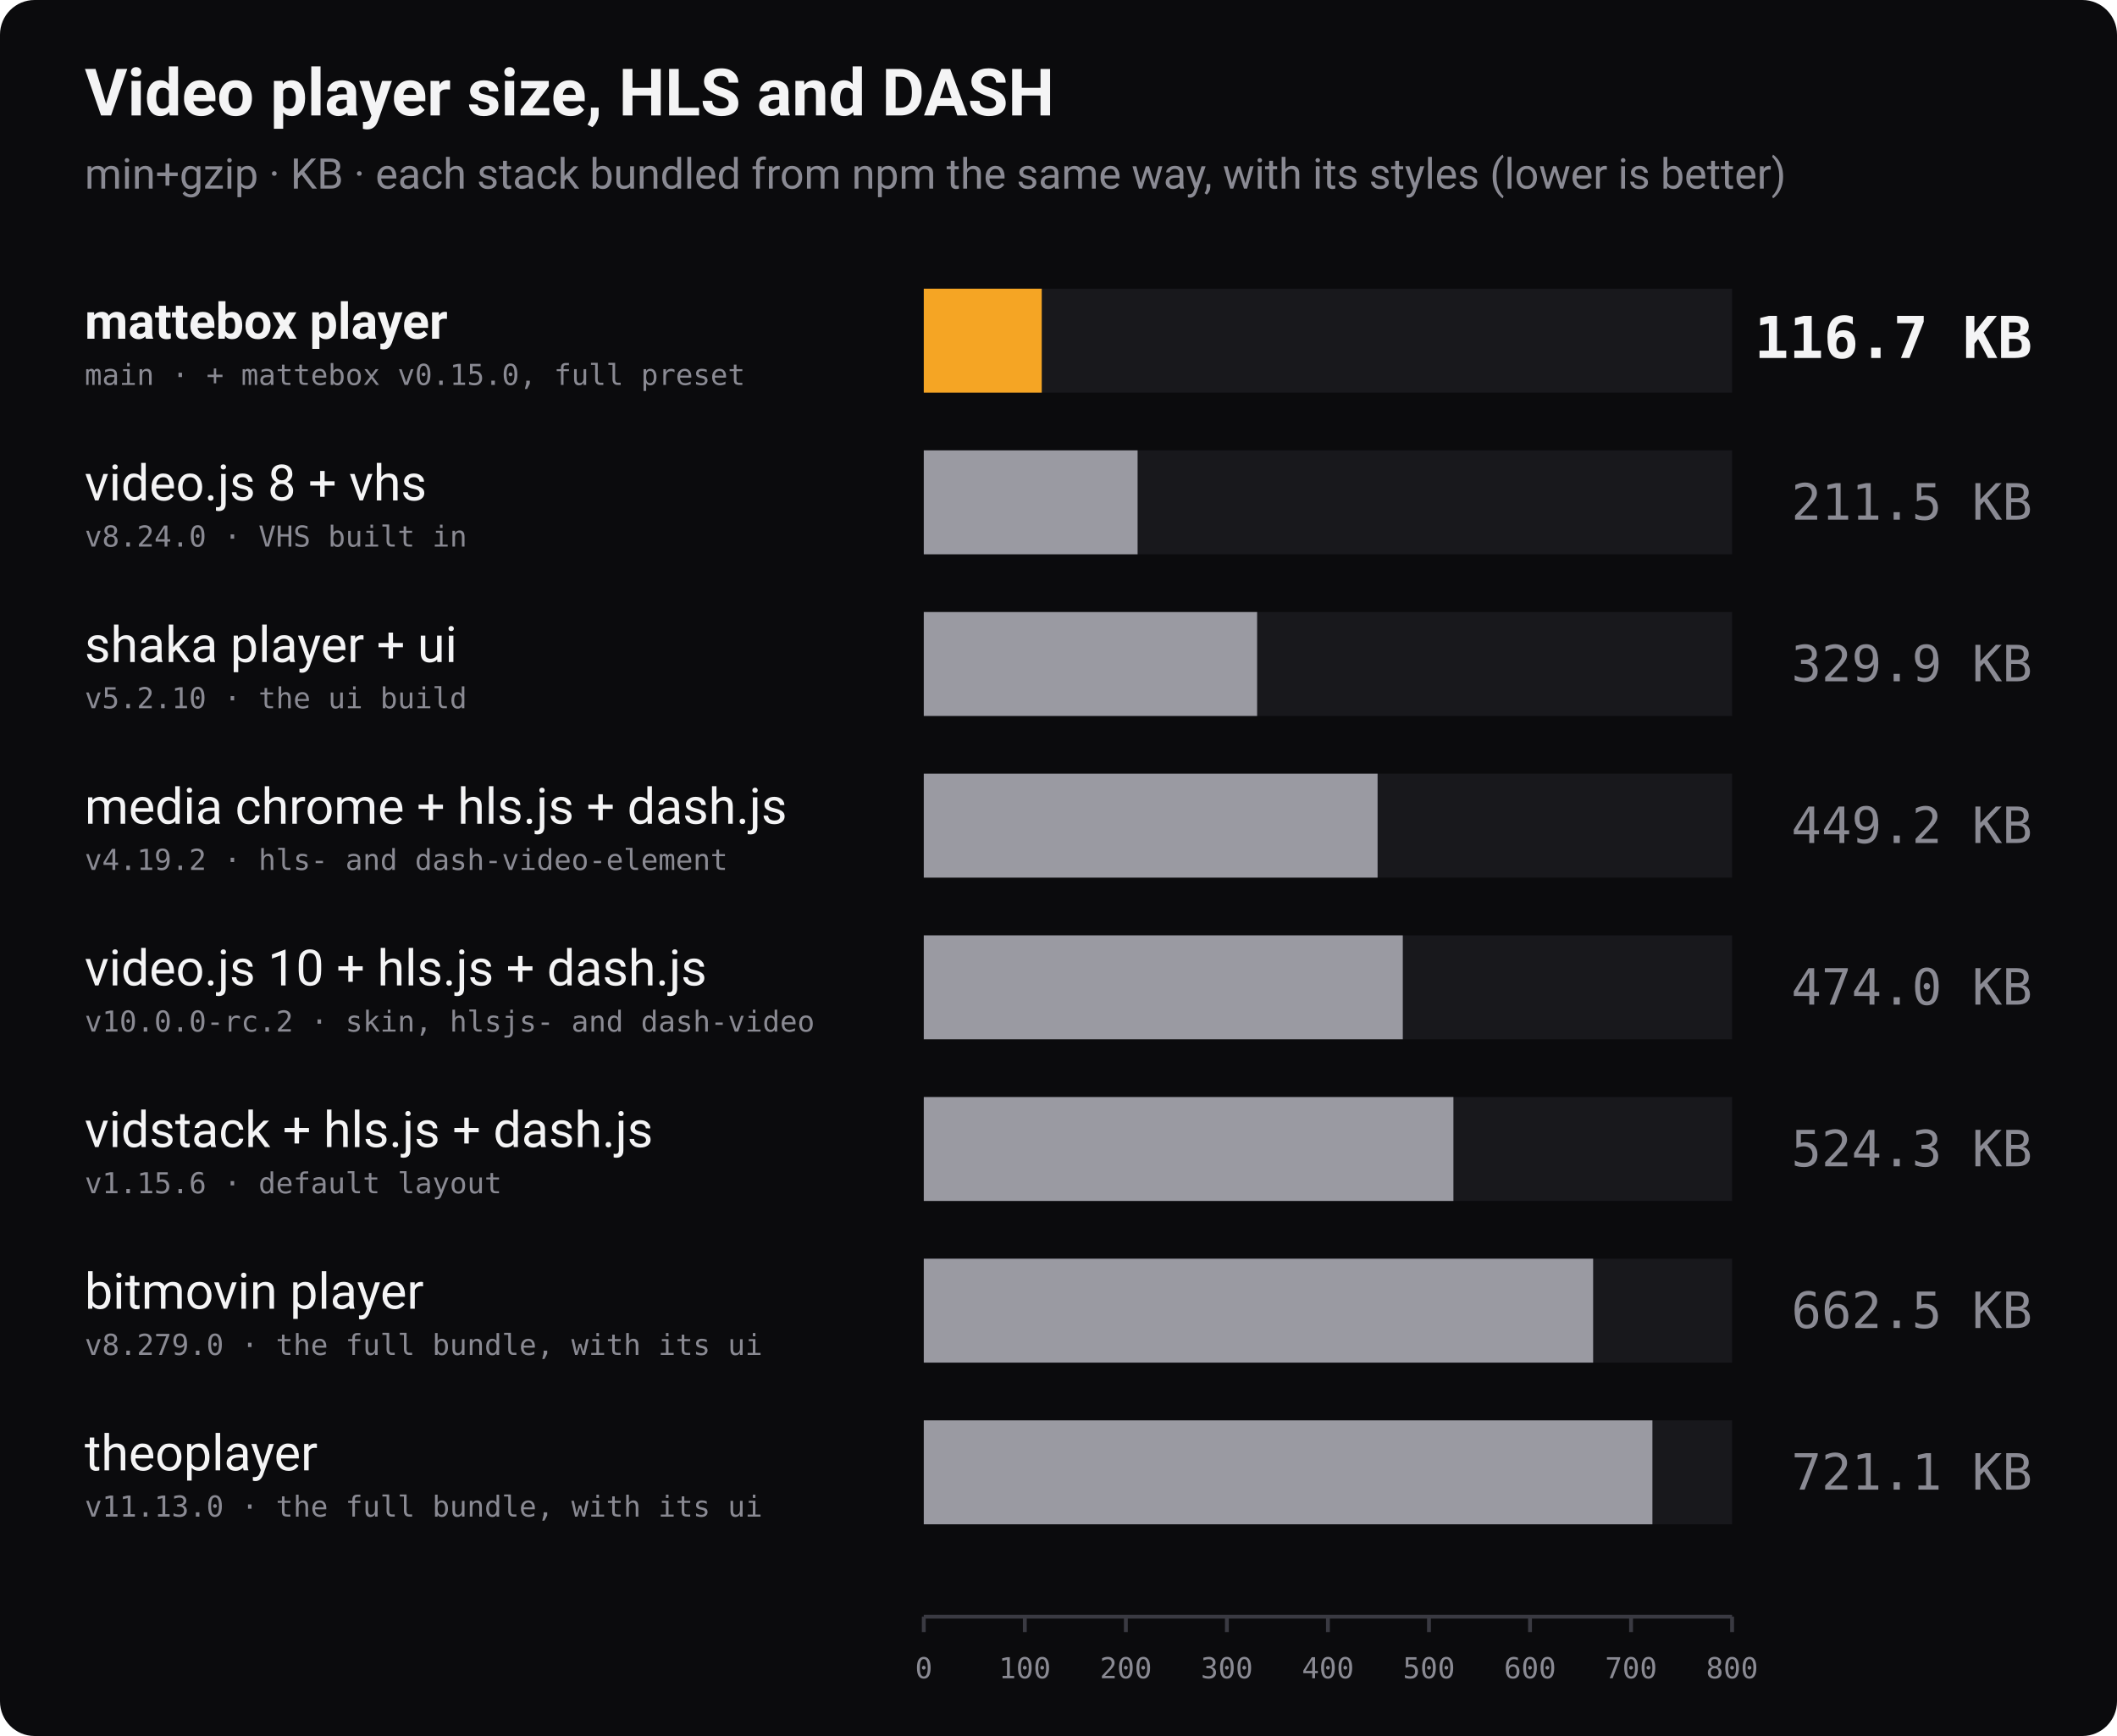
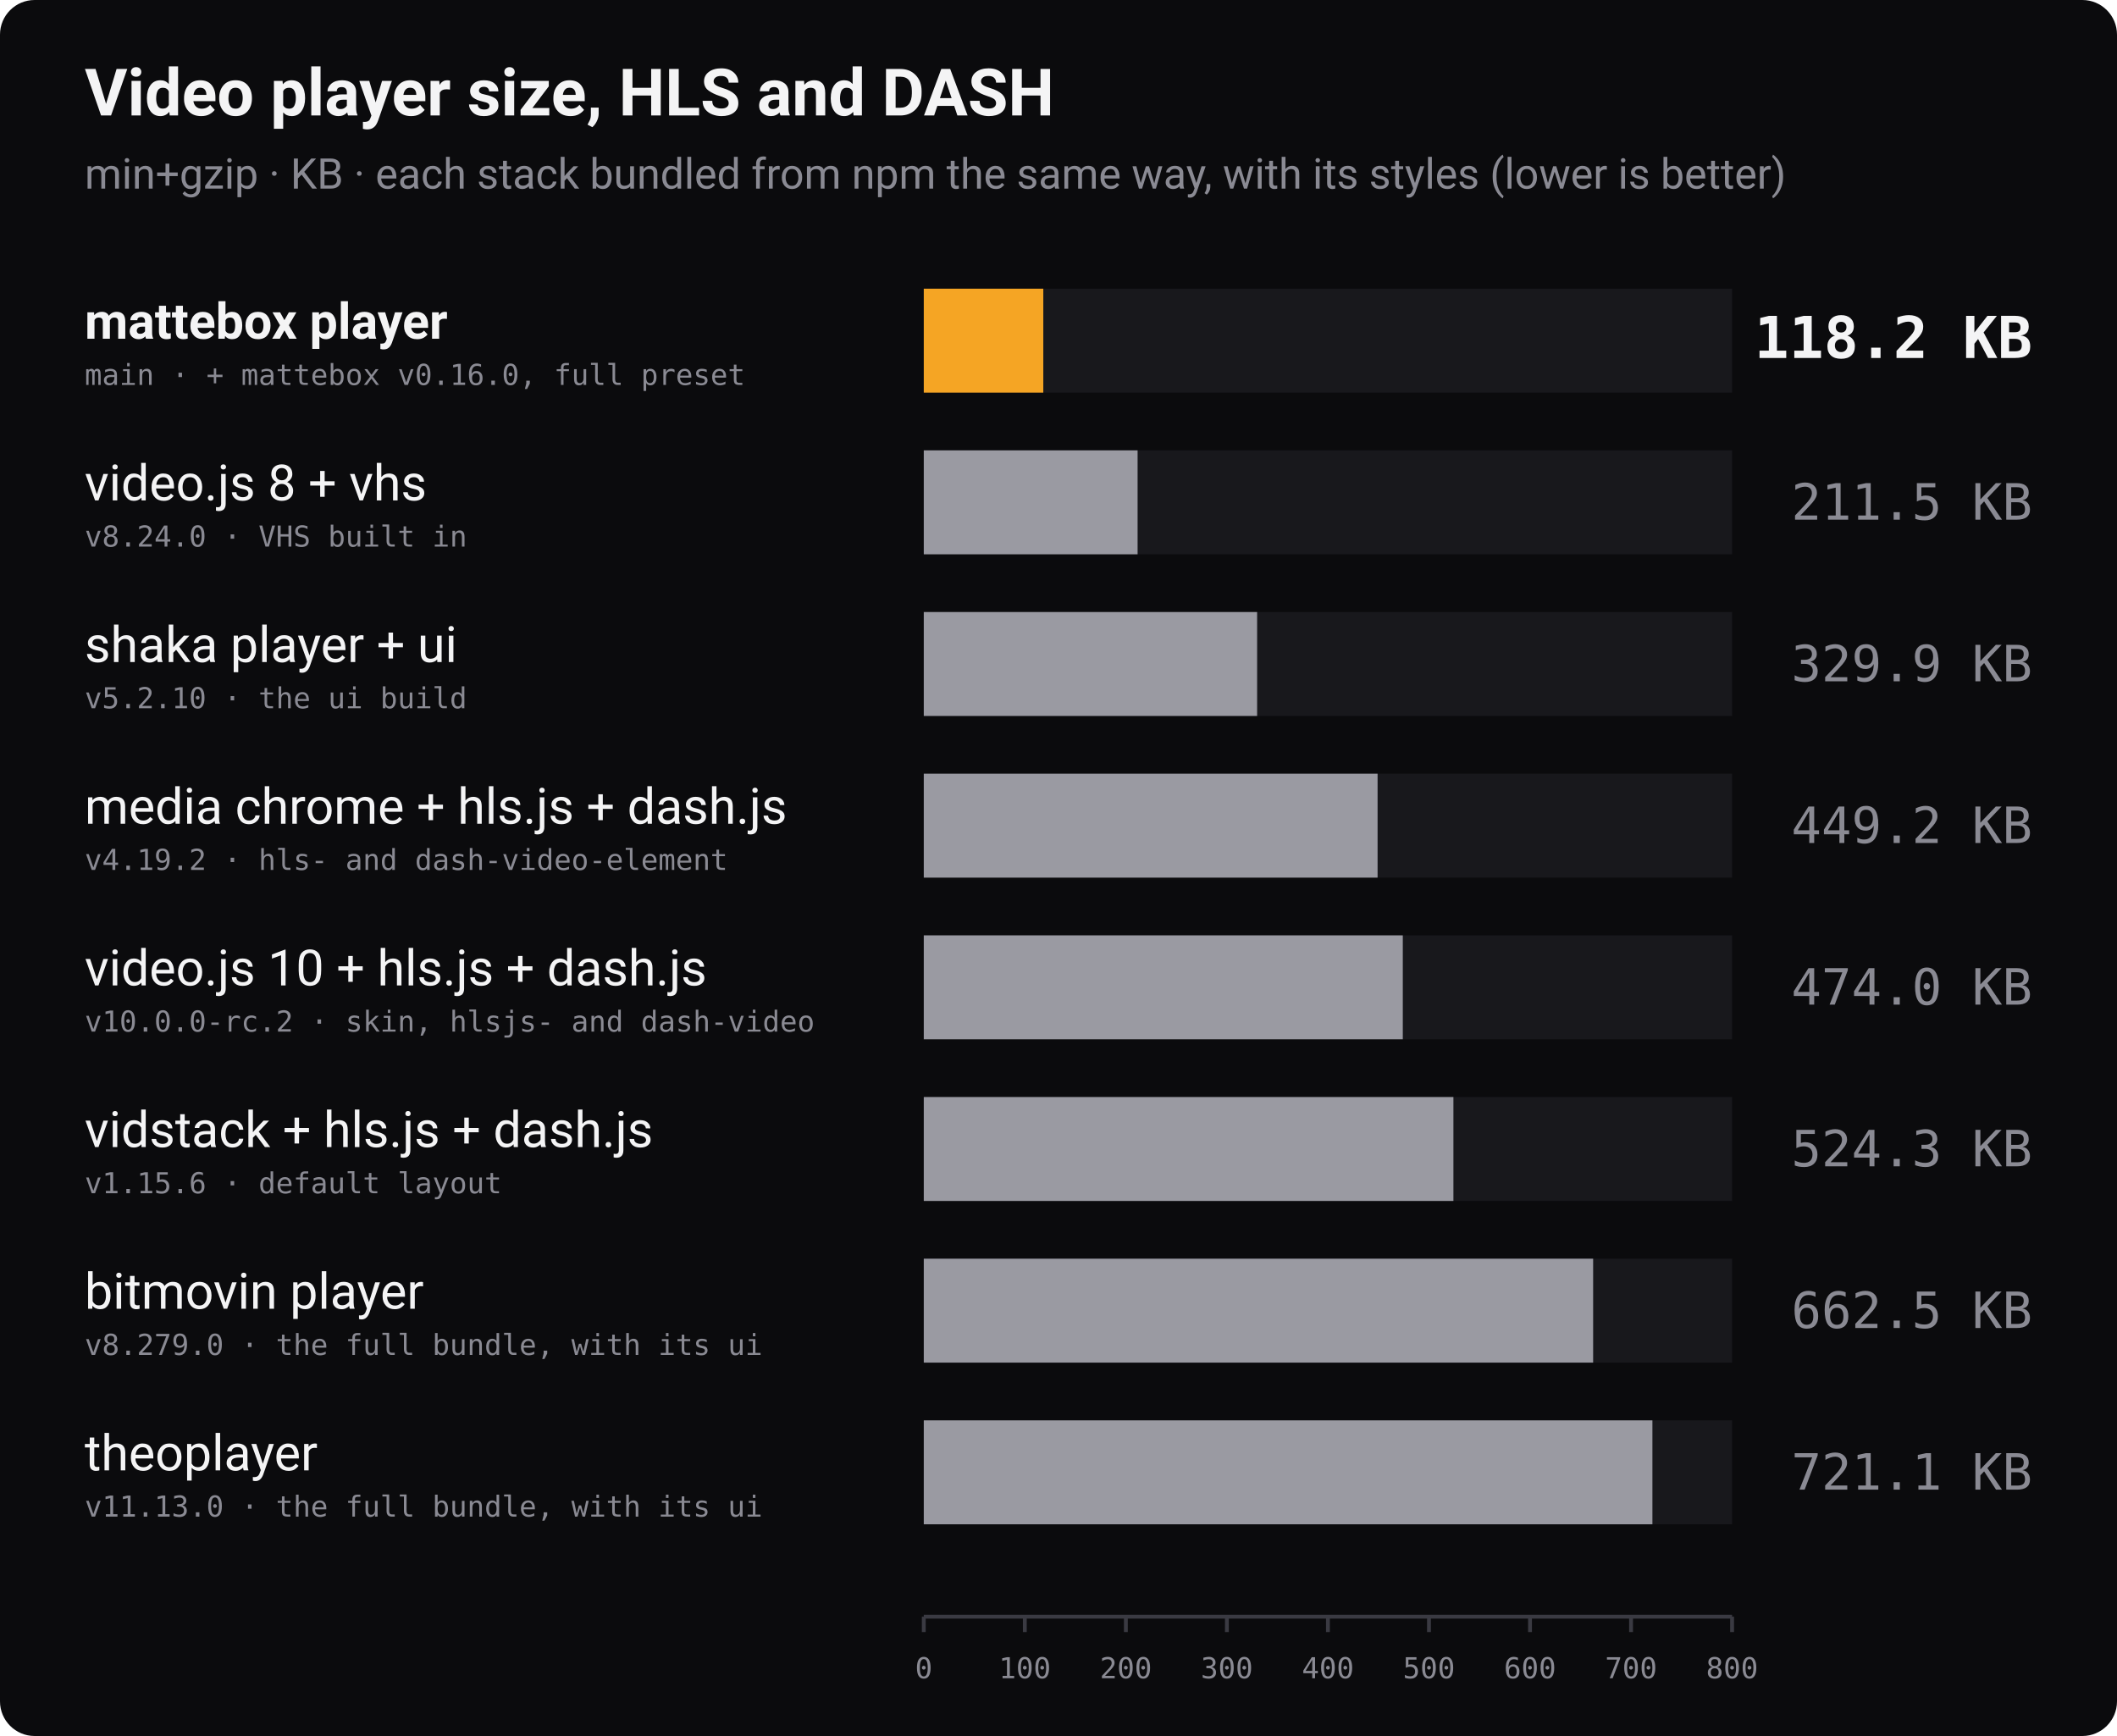
<svg xmlns="http://www.w3.org/2000/svg" width="1100" height="902" viewBox="0 0 1100 902" role="img" aria-label="Bundle size of video players with HLS and DASH playback, min+gzip, lower is better">
  <rect width="1100" height="902" rx="18" fill="#0b0b0d" />
  <text x="44" y="60" font-family="-apple-system, 'Segoe UI', Roboto, Helvetica, Arial, sans-serif" font-size="34" font-weight="700" fill="#f4f4f5">Video player size, HLS and DASH</text>
  <text x="44" y="98" font-family="-apple-system, 'Segoe UI', Roboto, Helvetica, Arial, sans-serif" font-size="22" fill="#8a8a93">min+gzip · KB · each stack bundled from npm the same way, with its styles (lower is better)</text>
  <text x="44" y="176" font-family="-apple-system, 'Segoe UI', Roboto, Helvetica, Arial, sans-serif" font-size="26" font-weight="700" fill="#f4f4f5">mattebox player</text>
-   <text x="44" y="200" font-family="ui-monospace, 'SF Mono', Menlo, Consolas, monospace" font-size="15" fill="#8a8a93">main · + mattebox v0.15.0, full preset</text>
+   <text x="44" y="200" font-family="ui-monospace, 'SF Mono', Menlo, Consolas, monospace" font-size="15" fill="#8a8a93">main · + mattebox v0.16.0, full preset</text>
  <rect x="480" y="150" width="420" height="54" fill="#18181c" />
-   <rect x="480" y="150" width="61.3" height="54" fill="#f5a524" />
-   <text x="1056" y="186" text-anchor="end" font-family="ui-monospace, 'SF Mono', Menlo, Consolas, monospace" font-size="30" font-weight="700" fill="#f4f4f5">116.7 KB</text>
+   <rect x="480" y="150" width="62.1" height="54" fill="#f5a524" />
+   <text x="1056" y="186" text-anchor="end" font-family="ui-monospace, 'SF Mono', Menlo, Consolas, monospace" font-size="30" font-weight="700" fill="#f4f4f5">118.2 KB</text>
  <text x="44" y="260" font-family="-apple-system, 'Segoe UI', Roboto, Helvetica, Arial, sans-serif" font-size="26" font-weight="400" fill="#f4f4f5">video.js 8 + vhs</text>
  <text x="44" y="284" font-family="ui-monospace, 'SF Mono', Menlo, Consolas, monospace" font-size="15" fill="#8a8a93">v8.24.0 · VHS built in</text>
  <rect x="480" y="234" width="420" height="54" fill="#18181c" />
  <rect x="480" y="234" width="111.1" height="54" fill="#9a9aa2" />
  <text x="1056" y="270" text-anchor="end" font-family="ui-monospace, 'SF Mono', Menlo, Consolas, monospace" font-size="26" font-weight="400" fill="#8a8a93">211.5 KB</text>
  <text x="44" y="344" font-family="-apple-system, 'Segoe UI', Roboto, Helvetica, Arial, sans-serif" font-size="26" font-weight="400" fill="#f4f4f5">shaka player + ui</text>
  <text x="44" y="368" font-family="ui-monospace, 'SF Mono', Menlo, Consolas, monospace" font-size="15" fill="#8a8a93">v5.2.10 · the ui build</text>
  <rect x="480" y="318" width="420" height="54" fill="#18181c" />
  <rect x="480" y="318" width="173.2" height="54" fill="#9a9aa2" />
  <text x="1056" y="354" text-anchor="end" font-family="ui-monospace, 'SF Mono', Menlo, Consolas, monospace" font-size="26" font-weight="400" fill="#8a8a93">329.9 KB</text>
  <text x="44" y="428" font-family="-apple-system, 'Segoe UI', Roboto, Helvetica, Arial, sans-serif" font-size="26" font-weight="400" fill="#f4f4f5">media chrome + hls.js + dash.js</text>
  <text x="44" y="452" font-family="ui-monospace, 'SF Mono', Menlo, Consolas, monospace" font-size="15" fill="#8a8a93">v4.19.2 · hls- and dash-video-element</text>
  <rect x="480" y="402" width="420" height="54" fill="#18181c" />
  <rect x="480" y="402" width="235.8" height="54" fill="#9a9aa2" />
  <text x="1056" y="438" text-anchor="end" font-family="ui-monospace, 'SF Mono', Menlo, Consolas, monospace" font-size="26" font-weight="400" fill="#8a8a93">449.2 KB</text>
  <text x="44" y="512" font-family="-apple-system, 'Segoe UI', Roboto, Helvetica, Arial, sans-serif" font-size="26" font-weight="400" fill="#f4f4f5">video.js 10 + hls.js + dash.js</text>
  <text x="44" y="536" font-family="ui-monospace, 'SF Mono', Menlo, Consolas, monospace" font-size="15" fill="#8a8a93">v10.0.0-rc.2 · skin, hlsjs- and dash-video</text>
  <rect x="480" y="486" width="420" height="54" fill="#18181c" />
  <rect x="480" y="486" width="248.9" height="54" fill="#9a9aa2" />
  <text x="1056" y="522" text-anchor="end" font-family="ui-monospace, 'SF Mono', Menlo, Consolas, monospace" font-size="26" font-weight="400" fill="#8a8a93">474.0 KB</text>
  <text x="44" y="596" font-family="-apple-system, 'Segoe UI', Roboto, Helvetica, Arial, sans-serif" font-size="26" font-weight="400" fill="#f4f4f5">vidstack + hls.js + dash.js</text>
  <text x="44" y="620" font-family="ui-monospace, 'SF Mono', Menlo, Consolas, monospace" font-size="15" fill="#8a8a93">v1.15.6 · default layout</text>
  <rect x="480" y="570" width="420" height="54" fill="#18181c" />
  <rect x="480" y="570" width="275.2" height="54" fill="#9a9aa2" />
  <text x="1056" y="606" text-anchor="end" font-family="ui-monospace, 'SF Mono', Menlo, Consolas, monospace" font-size="26" font-weight="400" fill="#8a8a93">524.3 KB</text>
  <text x="44" y="680" font-family="-apple-system, 'Segoe UI', Roboto, Helvetica, Arial, sans-serif" font-size="26" font-weight="400" fill="#f4f4f5">bitmovin player</text>
  <text x="44" y="704" font-family="ui-monospace, 'SF Mono', Menlo, Consolas, monospace" font-size="15" fill="#8a8a93">v8.279.0 · the full bundle, with its ui</text>
  <rect x="480" y="654" width="420" height="54" fill="#18181c" />
  <rect x="480" y="654" width="347.8" height="54" fill="#9a9aa2" />
  <text x="1056" y="690" text-anchor="end" font-family="ui-monospace, 'SF Mono', Menlo, Consolas, monospace" font-size="26" font-weight="400" fill="#8a8a93">662.5 KB</text>
  <text x="44" y="764" font-family="-apple-system, 'Segoe UI', Roboto, Helvetica, Arial, sans-serif" font-size="26" font-weight="400" fill="#f4f4f5">theoplayer</text>
  <text x="44" y="788" font-family="ui-monospace, 'SF Mono', Menlo, Consolas, monospace" font-size="15" fill="#8a8a93">v11.13.0 · the full bundle, with its ui</text>
  <rect x="480" y="738" width="420" height="54" fill="#18181c" />
  <rect x="480" y="738" width="378.6" height="54" fill="#9a9aa2" />
  <text x="1056" y="774" text-anchor="end" font-family="ui-monospace, 'SF Mono', Menlo, Consolas, monospace" font-size="26" font-weight="400" fill="#8a8a93">721.1 KB</text>
  <line x1="480" y1="840" x2="900" y2="840" stroke="#3a3a42" stroke-width="2" />
  <line x1="480.0" y1="840" x2="480.0" y2="848" stroke="#3a3a42" stroke-width="2" />
  <text x="480.0" y="872" text-anchor="middle" font-family="ui-monospace, 'SF Mono', Menlo, Consolas, monospace" font-size="15" fill="#8a8a93">0</text>
  <line x1="532.5" y1="840" x2="532.5" y2="848" stroke="#3a3a42" stroke-width="2" />
  <text x="532.5" y="872" text-anchor="middle" font-family="ui-monospace, 'SF Mono', Menlo, Consolas, monospace" font-size="15" fill="#8a8a93">100</text>
  <line x1="585.0" y1="840" x2="585.0" y2="848" stroke="#3a3a42" stroke-width="2" />
  <text x="585.0" y="872" text-anchor="middle" font-family="ui-monospace, 'SF Mono', Menlo, Consolas, monospace" font-size="15" fill="#8a8a93">200</text>
  <line x1="637.5" y1="840" x2="637.5" y2="848" stroke="#3a3a42" stroke-width="2" />
  <text x="637.5" y="872" text-anchor="middle" font-family="ui-monospace, 'SF Mono', Menlo, Consolas, monospace" font-size="15" fill="#8a8a93">300</text>
  <line x1="690.0" y1="840" x2="690.0" y2="848" stroke="#3a3a42" stroke-width="2" />
  <text x="690.0" y="872" text-anchor="middle" font-family="ui-monospace, 'SF Mono', Menlo, Consolas, monospace" font-size="15" fill="#8a8a93">400</text>
  <line x1="742.5" y1="840" x2="742.5" y2="848" stroke="#3a3a42" stroke-width="2" />
  <text x="742.5" y="872" text-anchor="middle" font-family="ui-monospace, 'SF Mono', Menlo, Consolas, monospace" font-size="15" fill="#8a8a93">500</text>
  <line x1="795.0" y1="840" x2="795.0" y2="848" stroke="#3a3a42" stroke-width="2" />
  <text x="795.0" y="872" text-anchor="middle" font-family="ui-monospace, 'SF Mono', Menlo, Consolas, monospace" font-size="15" fill="#8a8a93">600</text>
  <line x1="847.5" y1="840" x2="847.5" y2="848" stroke="#3a3a42" stroke-width="2" />
  <text x="847.5" y="872" text-anchor="middle" font-family="ui-monospace, 'SF Mono', Menlo, Consolas, monospace" font-size="15" fill="#8a8a93">700</text>
  <line x1="900.0" y1="840" x2="900.0" y2="848" stroke="#3a3a42" stroke-width="2" />
  <text x="900.0" y="872" text-anchor="middle" font-family="ui-monospace, 'SF Mono', Menlo, Consolas, monospace" font-size="15" fill="#8a8a93">800</text>
</svg>
